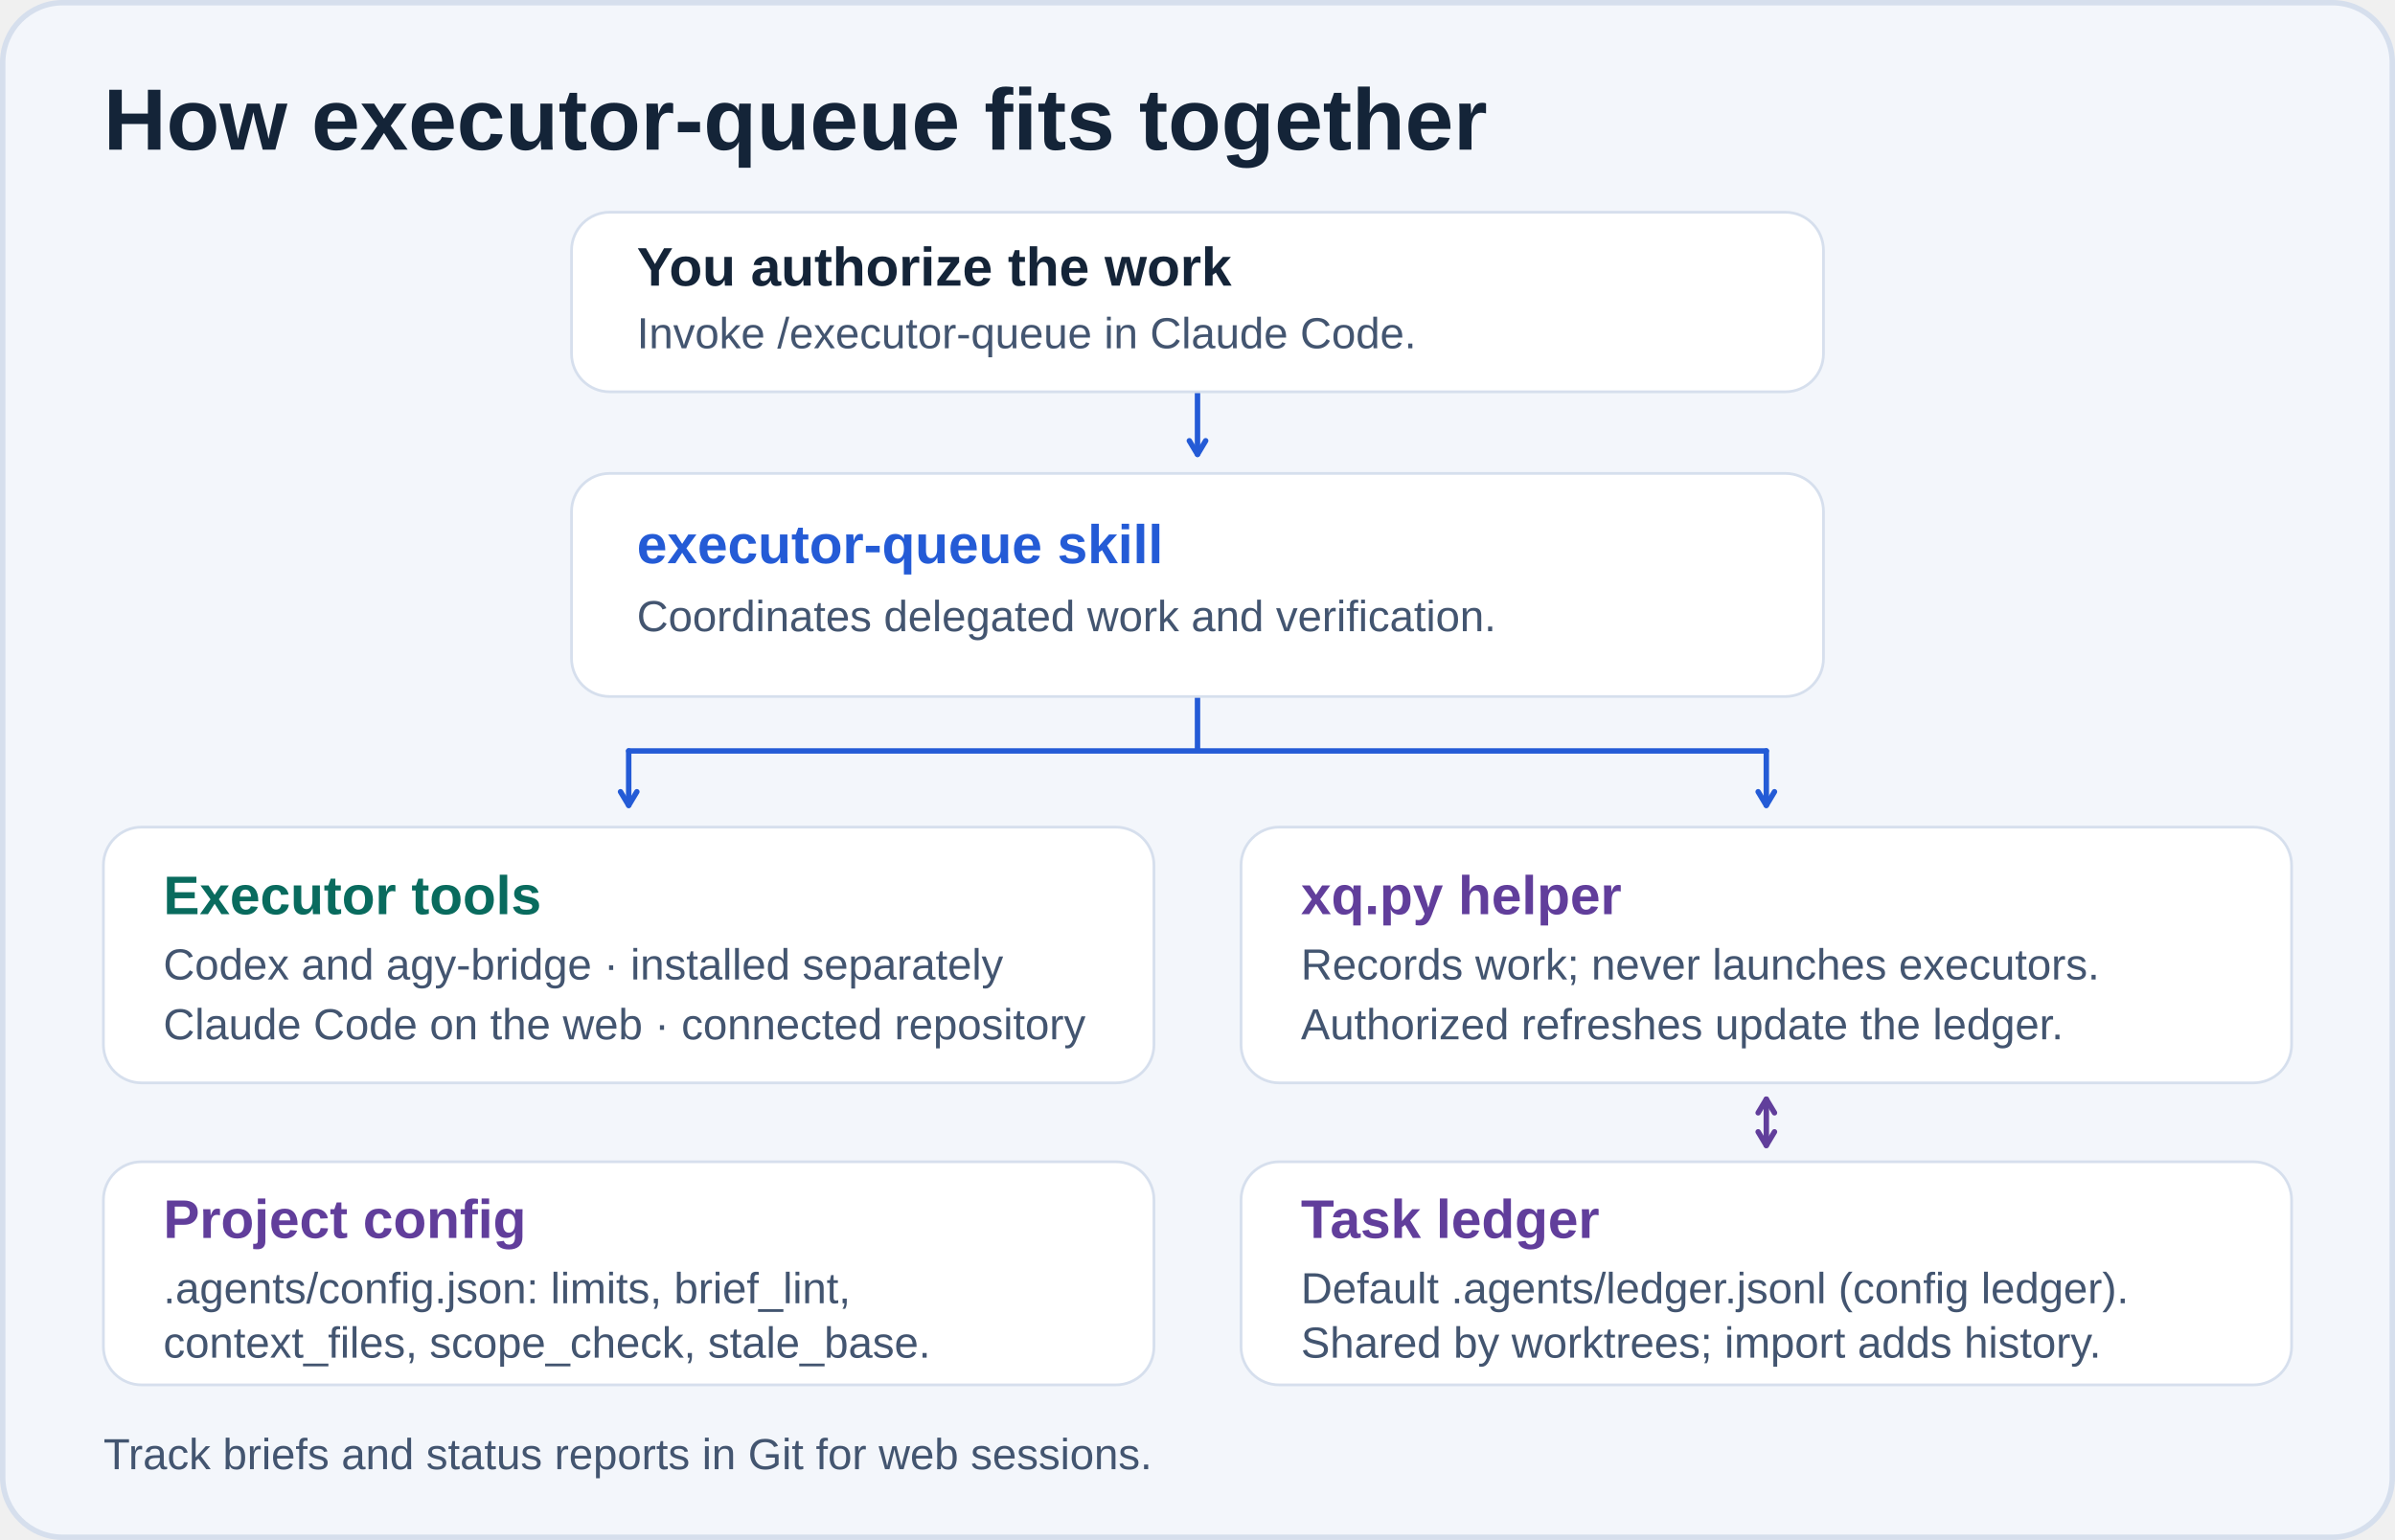
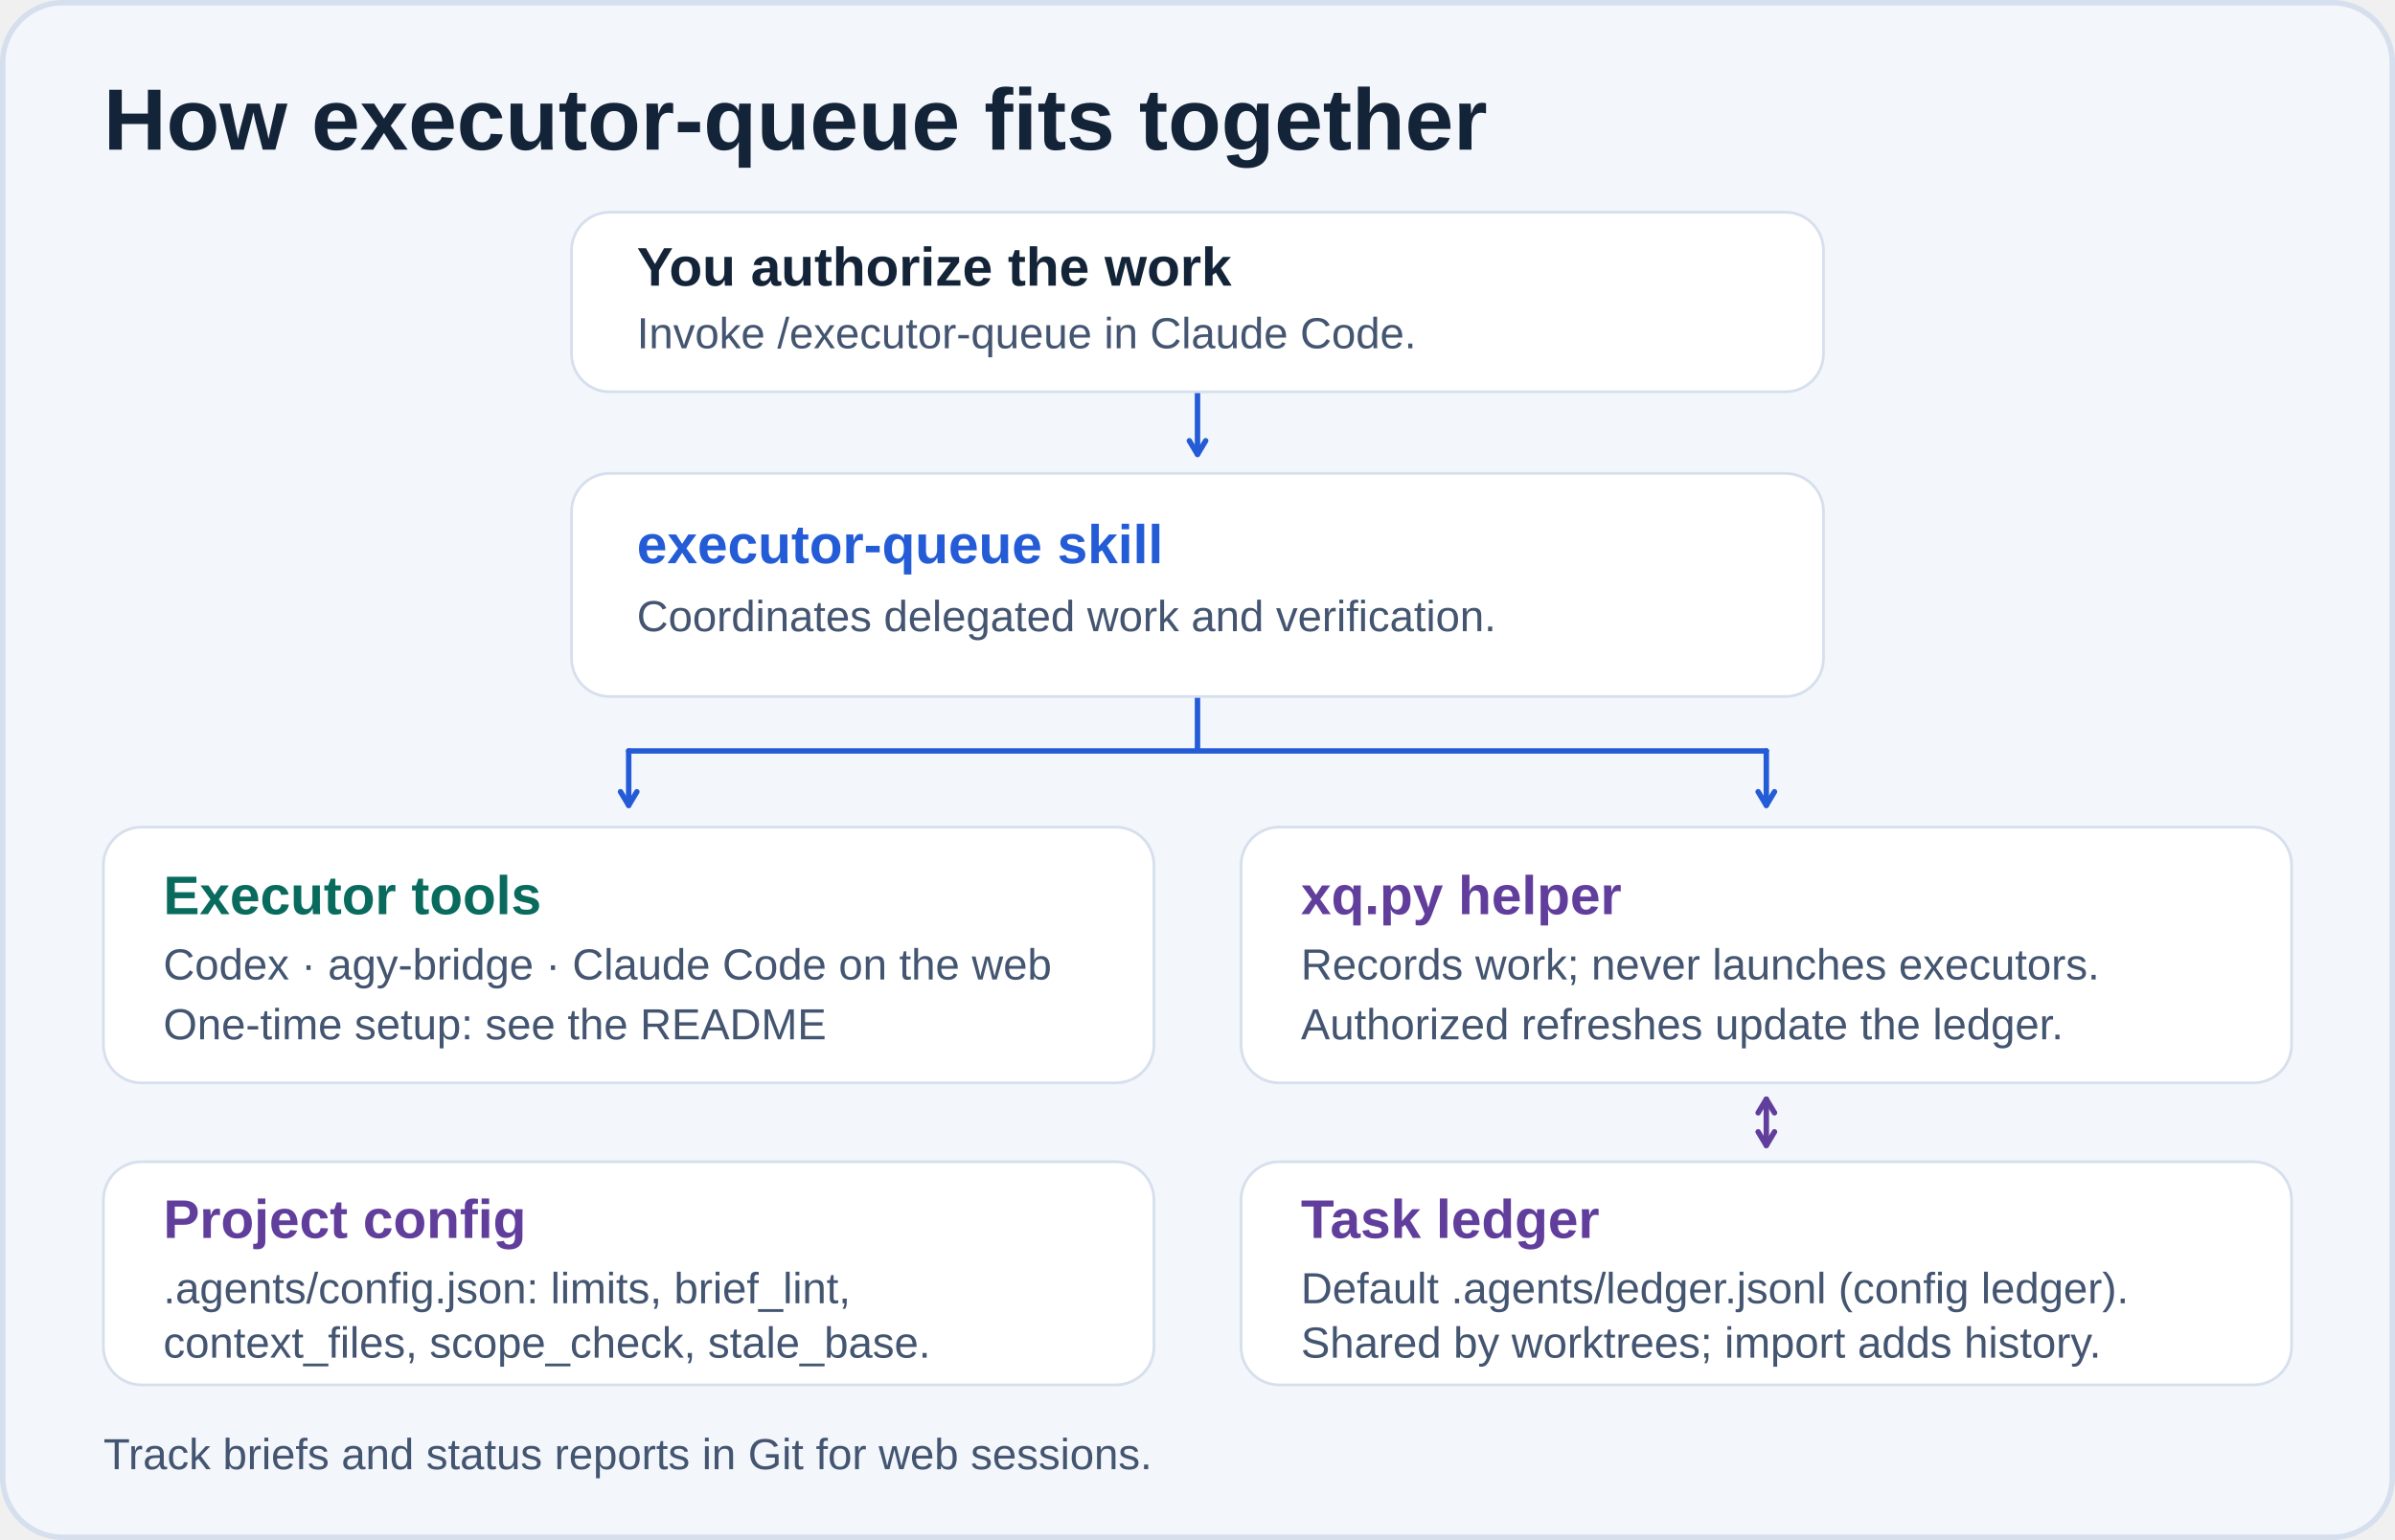
<svg xmlns="http://www.w3.org/2000/svg" width="880" height="566" viewBox="0 0 880 566" role="img" aria-labelledby="architecture-title architecture-description" xml:lang="en">
  <defs>
    <marker id="arrow-blue" markerWidth="8" markerHeight="8" refX="6" refY="4" orient="auto" markerUnits="userSpaceOnUse">
      <path d="M1 1l5 3-5 3" fill="none" stroke="#245BD6" stroke-width="2" stroke-linecap="round" stroke-linejoin="round" />
    </marker>
    <marker id="arrow-violet" markerWidth="8" markerHeight="8" refX="6" refY="4" orient="auto-start-reverse" markerUnits="userSpaceOnUse">
      <path d="M1 1l5 3-5 3" fill="none" stroke="#613E9B" stroke-width="2" stroke-linecap="round" stroke-linejoin="round" />
    </marker>
  </defs>
  <rect x="1" y="1" width="878" height="564" rx="22" fill="#F3F6FB" stroke="#D6DFED" stroke-width="2" />
  <g fill="none" stroke-linecap="round" stroke-linejoin="round" stroke-width="2">
    <path d="M440 144v23" stroke="#245BD6" marker-end="url(#arrow-blue)" />
    <path d="M440 256v20M231 276h418" stroke="#245BD6" />
    <path d="M231 276v20" stroke="#245BD6" marker-end="url(#arrow-blue)" />
    <path d="M649 276v20" stroke="#245BD6" marker-end="url(#arrow-blue)" />
    <path d="M649 404v17" stroke="#613E9B" marker-start="url(#arrow-violet)" marker-end="url(#arrow-violet)" />
  </g>
  <g fill="#FFFFFF" stroke="#D6DFED">
    <rect x="210" y="78" width="460" height="66" rx="14" />
    <rect x="210" y="174" width="460" height="82" rx="14" />
    <rect x="38" y="304" width="386" height="94" rx="14" />
    <rect x="456" y="304" width="386" height="94" rx="14" />
    <rect x="38" y="427" width="386" height="82" rx="14" />
    <rect x="456" y="427" width="386" height="82" rx="14" />
  </g>
  <g font-family="Segoe UI, Arial, sans-serif">
    <text x="38" y="55" fill="#142438" font-size="32" font-weight="700">How executor-queue fits together</text>
    <g font-size="20" font-weight="700">
      <text x="234" y="105" fill="#142438">You authorize the work</text>
      <text x="234" y="207" fill="#245BD6">executor-queue skill</text>
      <text x="60" y="336" fill="#096B5E">Executor tools</text>
      <text x="478" y="336" fill="#613E9B">xq.py helper</text>
      <text x="478" y="455" fill="#613E9B">Task ledger</text>
      <text x="60" y="455" fill="#613E9B">Project config</text>
    </g>
    <g fill="#435570" font-size="16">
      <text x="234" y="128">Invoke /executor-queue in Claude Code.</text>
      <text x="234" y="232">Coordinates delegated work and verification.</text>
-       <text x="60" y="360">Codex and agy-bridge · installed separately</text>
-       <text x="60" y="382">Claude Code on the web · connected repository</text>
+       <text x="60" y="360">Codex · agy-bridge · Claude Code on the web</text>
+       <text x="60" y="382">One-time setup: see the README</text>
      <text x="478" y="360">Records work; never launches executors.</text>
      <text x="478" y="382">Authorized refreshes update the ledger.</text>
      <text x="478" y="479">Default .agents/ledger.jsonl (config ledger).</text>
      <text x="478" y="499">Shared by worktrees; import adds history.</text>
      <text x="60" y="479">.agents/config.json: limits, brief_lint,</text>
      <text x="60" y="499">context_files, scope_check, stale_base.</text>
      <text x="38" y="540">Track briefs and status reports in Git for web sessions.</text>
    </g>
  </g>
</svg>
